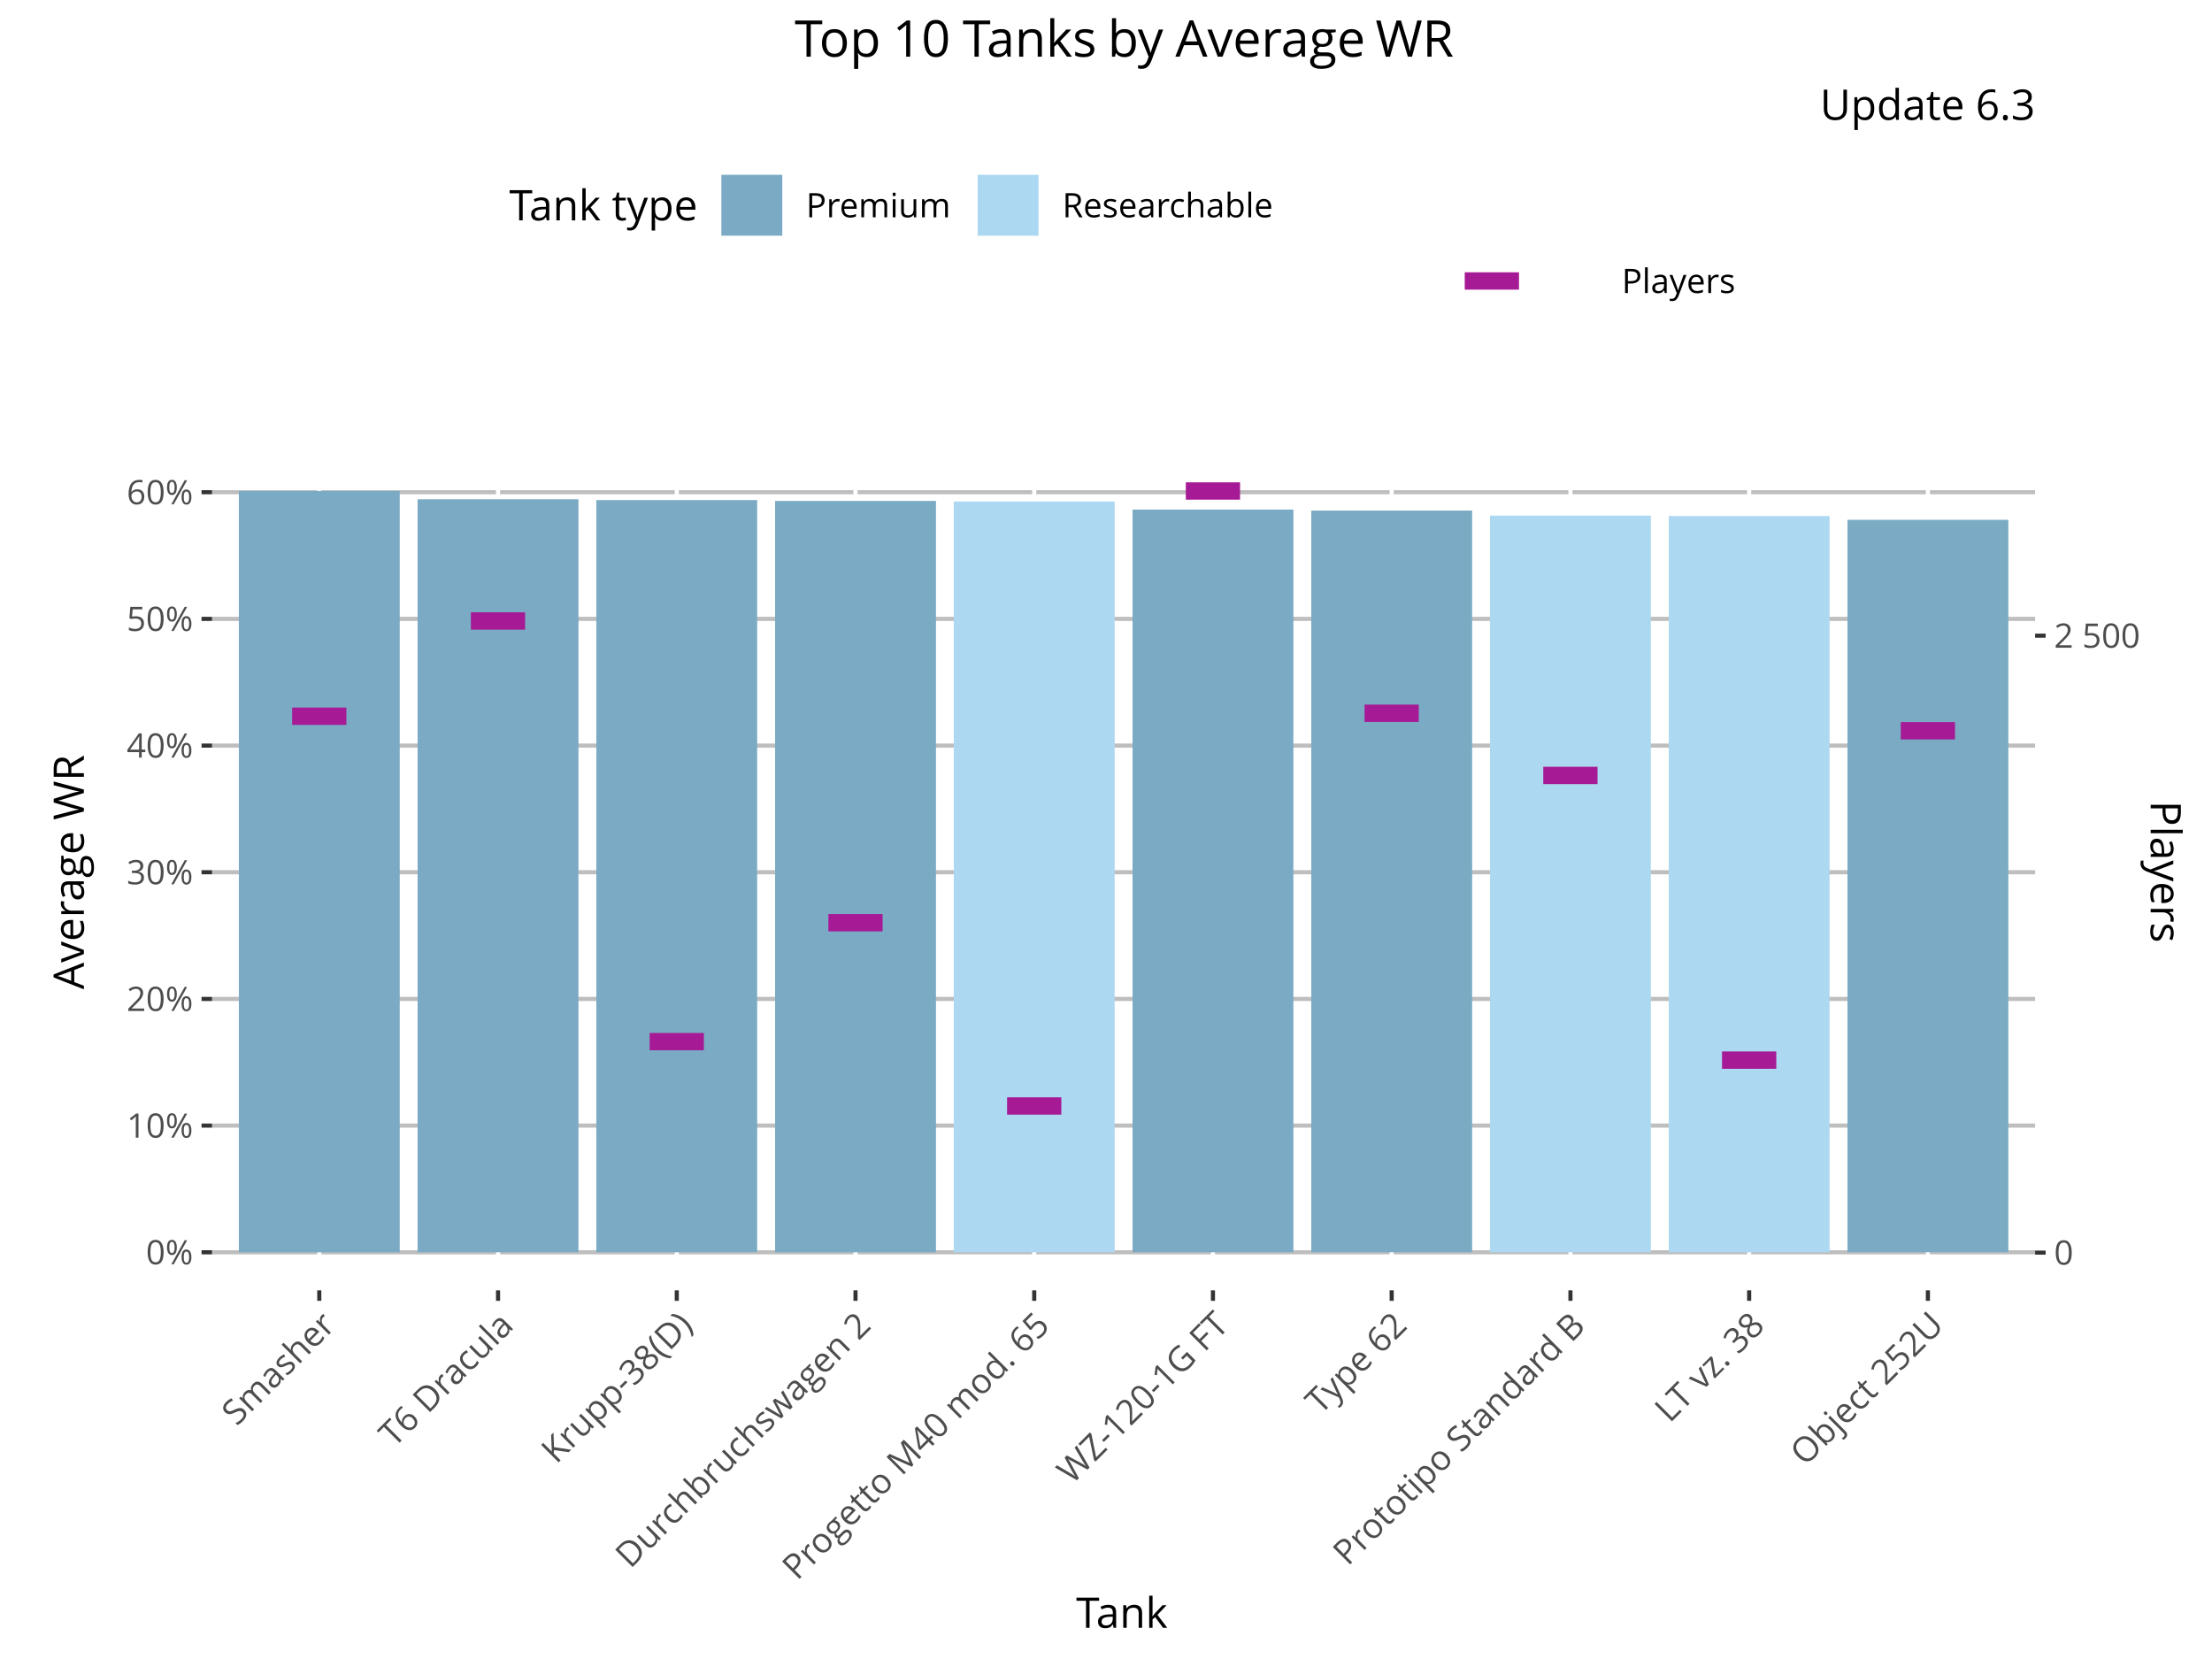
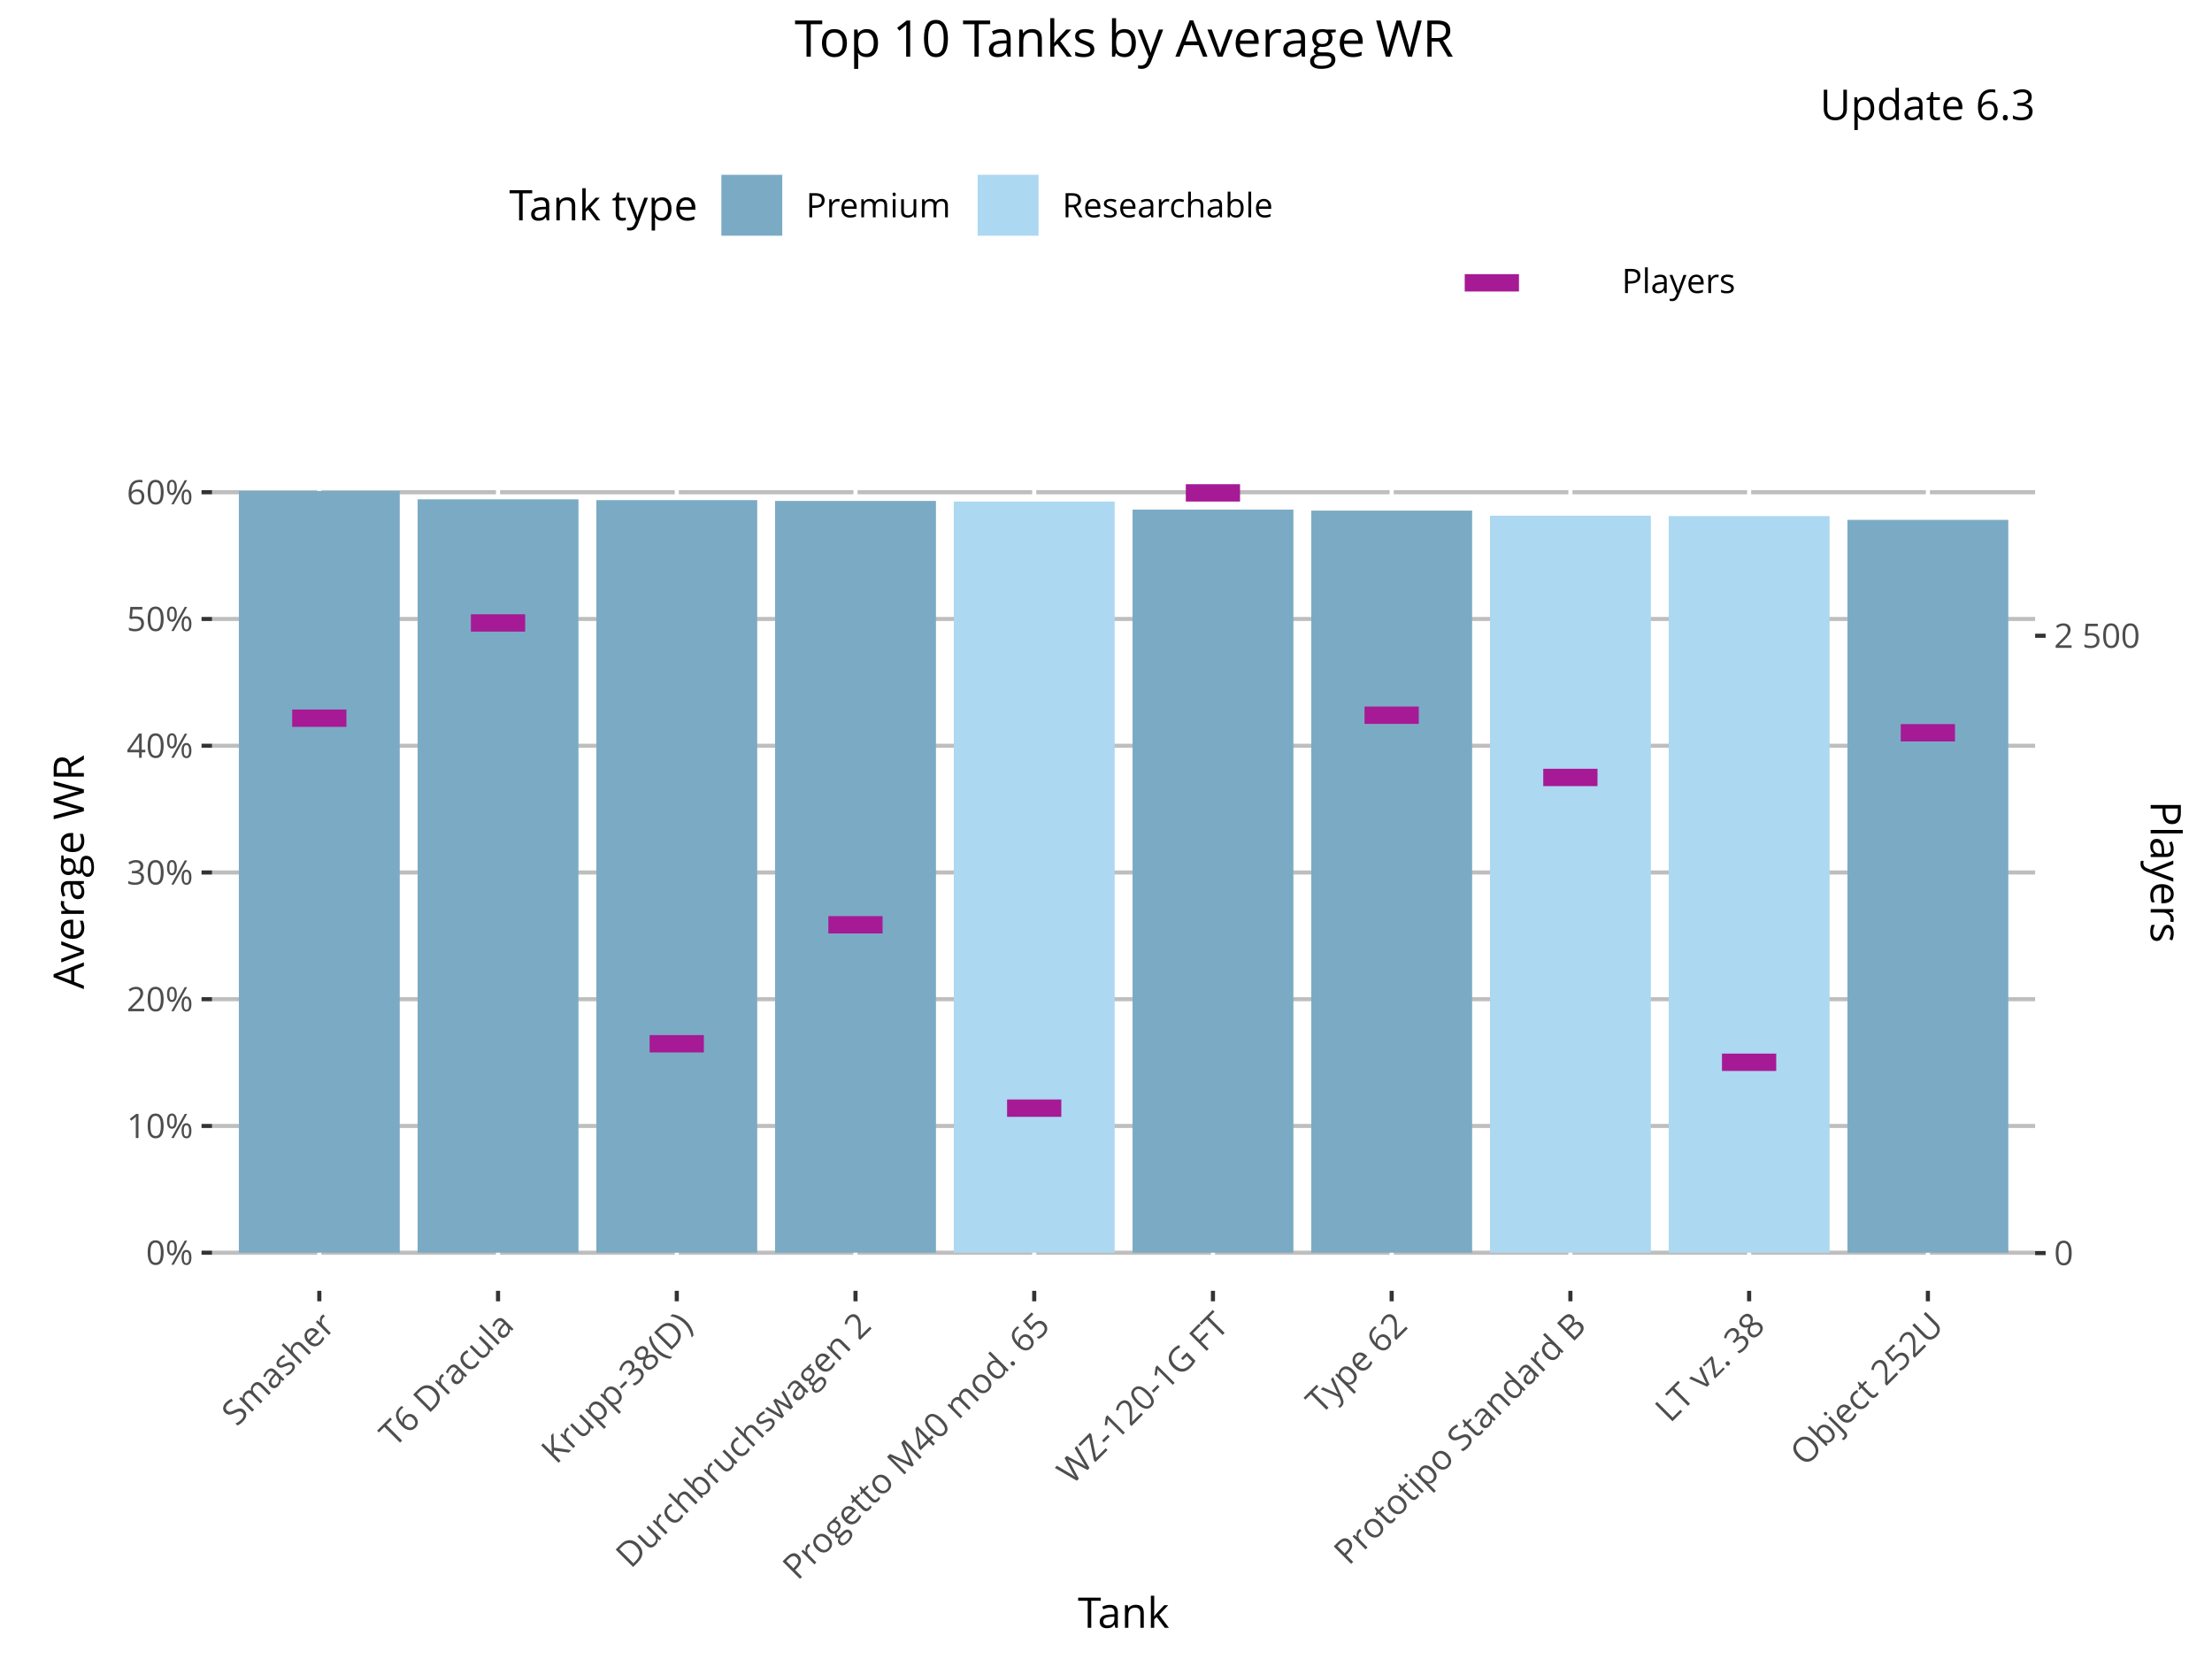
- <svg xmlns="http://www.w3.org/2000/svg" viewBox="0 0 576.00 432.00">
+ <svg xmlns="http://www.w3.org/2000/svg" class="svglite" width="576.00pt" height="432.00pt" viewBox="0 0 576.00 432.00">
  <defs>
    <style type="text/css">
-     line, polyline, polygon, path, rect, circle {
+     .svglite line, .svglite polyline, .svglite polygon, .svglite path, .svglite rect, .svglite circle {
      fill: none;
      stroke: #000000;
      stroke-linecap: round;
      stroke-linejoin: round;
      stroke-miterlimit: 10.00;
    }
  </style>
  </defs>
  <rect width="100%" height="100%" style="stroke: none; fill: #FFFFFF;" />
-   <rect x="-0" y="-0" width="576.00" height="432.00" style="stroke-width: 1.07; stroke: #FFFFFF; fill: #FFFFFF;" />
  <defs>
-     <clipPath id="cpNTUuMjJ8NTI5Ljk0fDMzNi4wMHwxMTcuOTQ=">
-       <rect x="55.22" y="117.94" width="474.73" height="218.06" />
-     </clipPath>
-   </defs>
-   <rect x="55.22" y="117.94" width="474.73" height="218.06" style="stroke-width: 1.07; stroke: none;" clip-path="url(#cpNTUuMjJ8NTI5Ljk0fDMzNi4wMHwxMTcuOTQ=)" />
-   <polyline points="55.22,309.60 529.94,309.60 " style="stroke-width: 0.53; stroke: #FFFFFF; stroke-linecap: butt;" clip-path="url(#cpNTUuMjJ8NTI5Ljk0fDMzNi4wMHwxMTcuOTQ=)" />
-   <polyline points="55.22,276.61 529.94,276.61 " style="stroke-width: 0.53; stroke: #FFFFFF; stroke-linecap: butt;" clip-path="url(#cpNTUuMjJ8NTI5Ljk0fDMzNi4wMHwxMTcuOTQ=)" />
-   <polyline points="55.22,243.63 529.94,243.63 " style="stroke-width: 0.53; stroke: #FFFFFF; stroke-linecap: butt;" clip-path="url(#cpNTUuMjJ8NTI5Ljk0fDMzNi4wMHwxMTcuOTQ=)" />
-   <polyline points="55.22,210.64 529.94,210.64 " style="stroke-width: 0.53; stroke: #FFFFFF; stroke-linecap: butt;" clip-path="url(#cpNTUuMjJ8NTI5Ljk0fDMzNi4wMHwxMTcuOTQ=)" />
-   <polyline points="55.22,177.65 529.94,177.65 " style="stroke-width: 0.53; stroke: #FFFFFF; stroke-linecap: butt;" clip-path="url(#cpNTUuMjJ8NTI5Ljk0fDMzNi4wMHwxMTcuOTQ=)" />
-   <polyline points="55.22,144.67 529.94,144.67 " style="stroke-width: 0.53; stroke: #FFFFFF; stroke-linecap: butt;" clip-path="url(#cpNTUuMjJ8NTI5Ljk0fDMzNi4wMHwxMTcuOTQ=)" />
-   <polyline points="55.22,326.09 529.94,326.09 " style="stroke-width: 1.07; stroke: #BEBEBE; stroke-linecap: butt;" clip-path="url(#cpNTUuMjJ8NTI5Ljk0fDMzNi4wMHwxMTcuOTQ=)" />
-   <polyline points="55.22,293.10 529.94,293.10 " style="stroke-width: 1.07; stroke: #BEBEBE; stroke-linecap: butt;" clip-path="url(#cpNTUuMjJ8NTI5Ljk0fDMzNi4wMHwxMTcuOTQ=)" />
-   <polyline points="55.22,260.12 529.94,260.12 " style="stroke-width: 1.07; stroke: #BEBEBE; stroke-linecap: butt;" clip-path="url(#cpNTUuMjJ8NTI5Ljk0fDMzNi4wMHwxMTcuOTQ=)" />
-   <polyline points="55.22,227.13 529.94,227.13 " style="stroke-width: 1.07; stroke: #BEBEBE; stroke-linecap: butt;" clip-path="url(#cpNTUuMjJ8NTI5Ljk0fDMzNi4wMHwxMTcuOTQ=)" />
-   <polyline points="55.22,194.15 529.94,194.15 " style="stroke-width: 1.07; stroke: #BEBEBE; stroke-linecap: butt;" clip-path="url(#cpNTUuMjJ8NTI5Ljk0fDMzNi4wMHwxMTcuOTQ=)" />
-   <polyline points="55.22,161.16 529.94,161.16 " style="stroke-width: 1.07; stroke: #BEBEBE; stroke-linecap: butt;" clip-path="url(#cpNTUuMjJ8NTI5Ljk0fDMzNi4wMHwxMTcuOTQ=)" />
-   <polyline points="55.22,128.17 529.94,128.17 " style="stroke-width: 1.07; stroke: #BEBEBE; stroke-linecap: butt;" clip-path="url(#cpNTUuMjJ8NTI5Ljk0fDMzNi4wMHwxMTcuOTQ=)" />
-   <polyline points="83.14,336.00 83.14,117.94 " style="stroke-width: 1.07; stroke: #FFFFFF; stroke-linecap: butt;" clip-path="url(#cpNTUuMjJ8NTI5Ljk0fDMzNi4wMHwxMTcuOTQ=)" />
-   <polyline points="129.69,336.00 129.69,117.94 " style="stroke-width: 1.07; stroke: #FFFFFF; stroke-linecap: butt;" clip-path="url(#cpNTUuMjJ8NTI5Ljk0fDMzNi4wMHwxMTcuOTQ=)" />
-   <polyline points="176.23,336.00 176.23,117.94 " style="stroke-width: 1.07; stroke: #FFFFFF; stroke-linecap: butt;" clip-path="url(#cpNTUuMjJ8NTI5Ljk0fDMzNi4wMHwxMTcuOTQ=)" />
-   <polyline points="222.77,336.00 222.77,117.94 " style="stroke-width: 1.07; stroke: #FFFFFF; stroke-linecap: butt;" clip-path="url(#cpNTUuMjJ8NTI5Ljk0fDMzNi4wMHwxMTcuOTQ=)" />
-   <polyline points="269.31,336.00 269.31,117.94 " style="stroke-width: 1.07; stroke: #FFFFFF; stroke-linecap: butt;" clip-path="url(#cpNTUuMjJ8NTI5Ljk0fDMzNi4wMHwxMTcuOTQ=)" />
-   <polyline points="315.85,336.00 315.85,117.94 " style="stroke-width: 1.07; stroke: #FFFFFF; stroke-linecap: butt;" clip-path="url(#cpNTUuMjJ8NTI5Ljk0fDMzNi4wMHwxMTcuOTQ=)" />
-   <polyline points="362.39,336.00 362.39,117.94 " style="stroke-width: 1.07; stroke: #FFFFFF; stroke-linecap: butt;" clip-path="url(#cpNTUuMjJ8NTI5Ljk0fDMzNi4wMHwxMTcuOTQ=)" />
-   <polyline points="408.94,336.00 408.94,117.94 " style="stroke-width: 1.07; stroke: #FFFFFF; stroke-linecap: butt;" clip-path="url(#cpNTUuMjJ8NTI5Ljk0fDMzNi4wMHwxMTcuOTQ=)" />
-   <polyline points="455.48,336.00 455.48,117.94 " style="stroke-width: 1.07; stroke: #FFFFFF; stroke-linecap: butt;" clip-path="url(#cpNTUuMjJ8NTI5Ljk0fDMzNi4wMHwxMTcuOTQ=)" />
-   <polyline points="502.02,336.00 502.02,117.94 " style="stroke-width: 1.07; stroke: #FFFFFF; stroke-linecap: butt;" clip-path="url(#cpNTUuMjJ8NTI5Ljk0fDMzNi4wMHwxMTcuOTQ=)" />
-   <rect x="62.20" y="127.86" width="41.89" height="198.24" style="stroke-width: 1.07; stroke: none; stroke-linecap: square; stroke-linejoin: miter; fill: #7BABC4;" clip-path="url(#cpNTUuMjJ8NTI5Ljk0fDMzNi4wMHwxMTcuOTQ=)" />
-   <rect x="108.74" y="130.01" width="41.89" height="196.08" style="stroke-width: 1.07; stroke: none; stroke-linecap: square; stroke-linejoin: miter; fill: #7BABC4;" clip-path="url(#cpNTUuMjJ8NTI5Ljk0fDMzNi4wMHwxMTcuOTQ=)" />
-   <rect x="155.28" y="130.22" width="41.89" height="195.87" style="stroke-width: 1.07; stroke: none; stroke-linecap: square; stroke-linejoin: miter; fill: #7BABC4;" clip-path="url(#cpNTUuMjJ8NTI5Ljk0fDMzNi4wMHwxMTcuOTQ=)" />
-   <rect x="201.83" y="130.44" width="41.89" height="195.66" style="stroke-width: 1.07; stroke: none; stroke-linecap: square; stroke-linejoin: miter; fill: #7BABC4;" clip-path="url(#cpNTUuMjJ8NTI5Ljk0fDMzNi4wMHwxMTcuOTQ=)" />
-   <rect x="248.37" y="130.59" width="41.89" height="195.50" style="stroke-width: 1.07; stroke: none; stroke-linecap: square; stroke-linejoin: miter; fill: #ACD8F1;" clip-path="url(#cpNTUuMjJ8NTI5Ljk0fDMzNi4wMHwxMTcuOTQ=)" />
-   <rect x="294.91" y="132.69" width="41.89" height="193.40" style="stroke-width: 1.07; stroke: none; stroke-linecap: square; stroke-linejoin: miter; fill: #7BABC4;" clip-path="url(#cpNTUuMjJ8NTI5Ljk0fDMzNi4wMHwxMTcuOTQ=)" />
-   <rect x="341.45" y="132.95" width="41.89" height="193.14" style="stroke-width: 1.07; stroke: none; stroke-linecap: square; stroke-linejoin: miter; fill: #7BABC4;" clip-path="url(#cpNTUuMjJ8NTI5Ljk0fDMzNi4wMHwxMTcuOTQ=)" />
-   <rect x="387.99" y="134.27" width="41.89" height="191.82" style="stroke-width: 1.07; stroke: none; stroke-linecap: square; stroke-linejoin: miter; fill: #ACD8F1;" clip-path="url(#cpNTUuMjJ8NTI5Ljk0fDMzNi4wMHwxMTcuOTQ=)" />
-   <rect x="434.53" y="134.38" width="41.89" height="191.71" style="stroke-width: 1.07; stroke: none; stroke-linecap: square; stroke-linejoin: miter; fill: #ACD8F1;" clip-path="url(#cpNTUuMjJ8NTI5Ljk0fDMzNi4wMHwxMTcuOTQ=)" />
-   <rect x="481.08" y="135.36" width="41.89" height="190.73" style="stroke-width: 1.07; stroke: none; stroke-linecap: square; stroke-linejoin: miter; fill: #7BABC4;" clip-path="url(#cpNTUuMjJ8NTI5Ljk0fDMzNi4wMHwxMTcuOTQ=)" />
-   <g clip-path="url(#cpNTUuMjJ8NTI5Ljk0fDMzNi4wMHwxMTcuOTQ=)">
-     <text x="73.51" y="201.87" style="font-size: 57.85px; fill: #A61A95; font-family: Liberation Sans;" textLength="19.26px" lengthAdjust="spacingAndGlyphs">-</text>
-   </g>
-   <g clip-path="url(#cpNTUuMjJ8NTI5Ljk0fDMzNi4wMHwxMTcuOTQ=)">
-     <text x="120.05" y="177.07" style="font-size: 57.85px; fill: #A61A95; font-family: Liberation Sans;" textLength="19.26px" lengthAdjust="spacingAndGlyphs">-</text>
-   </g>
-   <g clip-path="url(#cpNTUuMjJ8NTI5Ljk0fDMzNi4wMHwxMTcuOTQ=)">
-     <text x="166.60" y="286.60" style="font-size: 57.85px; fill: #A61A95; font-family: Liberation Sans;" textLength="19.26px" lengthAdjust="spacingAndGlyphs">-</text>
-   </g>
-   <g clip-path="url(#cpNTUuMjJ8NTI5Ljk0fDMzNi4wMHwxMTcuOTQ=)">
-     <text x="213.14" y="255.64" style="font-size: 57.85px; fill: #A61A95; font-family: Liberation Sans;" textLength="19.26px" lengthAdjust="spacingAndGlyphs">-</text>
-   </g>
-   <g clip-path="url(#cpNTUuMjJ8NTI5Ljk0fDMzNi4wMHwxMTcuOTQ=)">
-     <text x="259.68" y="303.36" style="font-size: 57.85px; fill: #A61A95; font-family: Liberation Sans;" textLength="19.26px" lengthAdjust="spacingAndGlyphs">-</text>
-   </g>
-   <g clip-path="url(#cpNTUuMjJ8NTI5Ljk0fDMzNi4wMHwxMTcuOTQ=)">
-     <text x="306.22" y="143.22" style="font-size: 57.85px; fill: #A61A95; font-family: Liberation Sans;" textLength="19.26px" lengthAdjust="spacingAndGlyphs">-</text>
-   </g>
-   <g clip-path="url(#cpNTUuMjJ8NTI5Ljk0fDMzNi4wMHwxMTcuOTQ=)">
-     <text x="352.76" y="201.10" style="font-size: 57.85px; fill: #A61A95; font-family: Liberation Sans;" textLength="19.26px" lengthAdjust="spacingAndGlyphs">-</text>
-   </g>
-   <g clip-path="url(#cpNTUuMjJ8NTI5Ljk0fDMzNi4wMHwxMTcuOTQ=)">
-     <text x="399.30" y="217.29" style="font-size: 57.85px; fill: #A61A95; font-family: Liberation Sans;" textLength="19.26px" lengthAdjust="spacingAndGlyphs">-</text>
-   </g>
-   <g clip-path="url(#cpNTUuMjJ8NTI5Ljk0fDMzNi4wMHwxMTcuOTQ=)">
-     <text x="445.85" y="291.42" style="font-size: 57.85px; fill: #A61A95; font-family: Liberation Sans;" textLength="19.26px" lengthAdjust="spacingAndGlyphs">-</text>
-   </g>
-   <g clip-path="url(#cpNTUuMjJ8NTI5Ljk0fDMzNi4wMHwxMTcuOTQ=)">
-     <text x="492.39" y="205.66" style="font-size: 57.85px; fill: #A61A95; font-family: Liberation Sans;" textLength="19.26px" lengthAdjust="spacingAndGlyphs">-</text>
-   </g>
-   <defs>
-     <clipPath id="cpMC4wMHw1NzYuMDB8NDMyLjAwfDAuMDA=">
+     <clipPath id="cpMC4wMHw1NzYuMDB8MC4wMHw0MzIuMDA=">
      <rect x="0.00" y="0.00" width="576.00" height="432.00" />
    </clipPath>
  </defs>
-   <g clip-path="url(#cpMC4wMHw1NzYuMDB8NDMyLjAwfDAuMDA=)">
-     <text x="38.01" y="329.23" style="font-size: 8.80px; fill: #4D4D4D; font-family: Open Sans;" textLength="12.28px" lengthAdjust="spacingAndGlyphs">0%</text>
+   <g clip-path="url(#cpMC4wMHw1NzYuMDB8MC4wMHw0MzIuMDA=)">
+     <rect x="0.00" y="-0" width="576.00" height="432.00" style="stroke-width: 1.07; stroke: #FFFFFF; fill: #FFFFFF;" />
  </g>
-   <g clip-path="url(#cpMC4wMHw1NzYuMDB8NDMyLjAwfDAuMDA=)">
-     <text x="32.98" y="296.25" style="font-size: 8.80px; fill: #4D4D4D; font-family: Open Sans;" textLength="17.31px" lengthAdjust="spacingAndGlyphs">10%</text>
+   <defs>
+     <clipPath id="cpNTUuMjJ8NTI5Ljk0fDExNy45NXwzMzYuMTI=">
+       <rect x="55.22" y="117.95" width="474.72" height="218.17" />
+     </clipPath>
+   </defs>
+   <g clip-path="url(#cpNTUuMjJ8NTI5Ljk0fDExNy45NXwzMzYuMTI=)">
+     <rect x="55.22" y="117.95" width="474.72" height="218.17" style="stroke-width: 1.07; stroke: none;" />
+     <polyline points="55.22,309.70 529.94,309.70 " style="stroke-width: 0.53; stroke: #FFFFFF; stroke-linecap: butt;" />
+     <polyline points="55.22,276.69 529.94,276.69 " style="stroke-width: 0.53; stroke: #FFFFFF; stroke-linecap: butt;" />
+     <polyline points="55.22,243.69 529.94,243.69 " style="stroke-width: 0.53; stroke: #FFFFFF; stroke-linecap: butt;" />
+     <polyline points="55.22,210.69 529.94,210.69 " style="stroke-width: 0.53; stroke: #FFFFFF; stroke-linecap: butt;" />
+     <polyline points="55.22,177.69 529.94,177.69 " style="stroke-width: 0.53; stroke: #FFFFFF; stroke-linecap: butt;" />
+     <polyline points="55.22,144.68 529.94,144.68 " style="stroke-width: 0.53; stroke: #FFFFFF; stroke-linecap: butt;" />
+     <polyline points="55.22,326.20 529.94,326.20 " style="stroke-width: 1.07; stroke: #BEBEBE; stroke-linecap: butt;" />
+     <polyline points="55.22,293.20 529.94,293.20 " style="stroke-width: 1.07; stroke: #BEBEBE; stroke-linecap: butt;" />
+     <polyline points="55.22,260.19 529.94,260.19 " style="stroke-width: 1.07; stroke: #BEBEBE; stroke-linecap: butt;" />
+     <polyline points="55.22,227.19 529.94,227.19 " style="stroke-width: 1.07; stroke: #BEBEBE; stroke-linecap: butt;" />
+     <polyline points="55.22,194.19 529.94,194.19 " style="stroke-width: 1.07; stroke: #BEBEBE; stroke-linecap: butt;" />
+     <polyline points="55.22,161.18 529.94,161.18 " style="stroke-width: 1.07; stroke: #BEBEBE; stroke-linecap: butt;" />
+     <polyline points="55.22,128.18 529.94,128.18 " style="stroke-width: 1.07; stroke: #BEBEBE; stroke-linecap: butt;" />
+     <polyline points="83.15,336.12 83.15,117.95 " style="stroke-width: 1.07; stroke: #FFFFFF; stroke-linecap: butt;" />
+     <polyline points="129.69,336.12 129.69,117.95 " style="stroke-width: 1.07; stroke: #FFFFFF; stroke-linecap: butt;" />
+     <polyline points="176.23,336.12 176.23,117.95 " style="stroke-width: 1.07; stroke: #FFFFFF; stroke-linecap: butt;" />
+     <polyline points="222.77,336.12 222.77,117.95 " style="stroke-width: 1.07; stroke: #FFFFFF; stroke-linecap: butt;" />
+     <polyline points="269.31,336.12 269.31,117.95 " style="stroke-width: 1.07; stroke: #FFFFFF; stroke-linecap: butt;" />
+     <polyline points="315.85,336.12 315.85,117.95 " style="stroke-width: 1.07; stroke: #FFFFFF; stroke-linecap: butt;" />
+     <polyline points="362.39,336.12 362.39,117.95 " style="stroke-width: 1.07; stroke: #FFFFFF; stroke-linecap: butt;" />
+     <polyline points="408.93,336.12 408.93,117.95 " style="stroke-width: 1.07; stroke: #FFFFFF; stroke-linecap: butt;" />
+     <polyline points="455.47,336.12 455.47,117.95 " style="stroke-width: 1.07; stroke: #FFFFFF; stroke-linecap: butt;" />
+     <polyline points="502.02,336.12 502.02,117.95 " style="stroke-width: 1.07; stroke: #FFFFFF; stroke-linecap: butt;" />
+     <rect x="62.20" y="127.86" width="41.89" height="198.34" style="stroke-width: 1.07; stroke: none; stroke-linecap: square; stroke-linejoin: miter; fill: #7BABC4;" />
+     <rect x="108.74" y="130.02" width="41.89" height="196.18" style="stroke-width: 1.07; stroke: none; stroke-linecap: square; stroke-linejoin: miter; fill: #7BABC4;" />
+     <rect x="155.29" y="130.23" width="41.89" height="195.97" style="stroke-width: 1.07; stroke: none; stroke-linecap: square; stroke-linejoin: miter; fill: #7BABC4;" />
+     <rect x="201.83" y="130.44" width="41.89" height="195.75" style="stroke-width: 1.07; stroke: none; stroke-linecap: square; stroke-linejoin: miter; fill: #7BABC4;" />
+     <rect x="248.37" y="130.60" width="41.89" height="195.60" style="stroke-width: 1.07; stroke: none; stroke-linecap: square; stroke-linejoin: miter; fill: #ACD8F1;" />
+     <rect x="294.91" y="132.70" width="41.89" height="193.50" style="stroke-width: 1.07; stroke: none; stroke-linecap: square; stroke-linejoin: miter; fill: #7BABC4;" />
+     <rect x="341.45" y="132.96" width="41.89" height="193.24" style="stroke-width: 1.07; stroke: none; stroke-linecap: square; stroke-linejoin: miter; fill: #7BABC4;" />
+     <rect x="387.99" y="134.29" width="41.89" height="191.91" style="stroke-width: 1.07; stroke: none; stroke-linecap: square; stroke-linejoin: miter; fill: #ACD8F1;" />
+     <rect x="434.53" y="134.39" width="41.89" height="191.81" style="stroke-width: 1.07; stroke: none; stroke-linecap: square; stroke-linejoin: miter; fill: #ACD8F1;" />
+     <rect x="481.07" y="135.37" width="41.89" height="190.83" style="stroke-width: 1.07; stroke: none; stroke-linecap: square; stroke-linejoin: miter; fill: #7BABC4;" />
+     <text x="83.15" y="202.38" text-anchor="middle" style="font-size: 57.85px; fill: #A61A95; font-family: Liberation Sans;" textLength="20.87px" lengthAdjust="spacingAndGlyphs">-</text>
+     <text x="129.69" y="177.58" text-anchor="middle" style="font-size: 57.85px; fill: #A61A95; font-family: Liberation Sans;" textLength="20.87px" lengthAdjust="spacingAndGlyphs">-</text>
+     <text x="176.23" y="287.16" text-anchor="middle" style="font-size: 57.85px; fill: #A61A95; font-family: Liberation Sans;" textLength="20.87px" lengthAdjust="spacingAndGlyphs">-</text>
+     <text x="222.77" y="256.18" text-anchor="middle" style="font-size: 57.85px; fill: #A61A95; font-family: Liberation Sans;" textLength="20.87px" lengthAdjust="spacingAndGlyphs">-</text>
+     <text x="269.31" y="303.93" text-anchor="middle" style="font-size: 57.85px; fill: #A61A95; font-family: Liberation Sans;" textLength="20.87px" lengthAdjust="spacingAndGlyphs">-</text>
+     <text x="315.85" y="143.71" text-anchor="middle" style="font-size: 57.85px; fill: #A61A95; font-family: Liberation Sans;" textLength="20.87px" lengthAdjust="spacingAndGlyphs">-</text>
+     <text x="362.39" y="201.61" text-anchor="middle" style="font-size: 57.85px; fill: #A61A95; font-family: Liberation Sans;" textLength="20.87px" lengthAdjust="spacingAndGlyphs">-</text>
+     <text x="408.93" y="217.81" text-anchor="middle" style="font-size: 57.85px; fill: #A61A95; font-family: Liberation Sans;" textLength="20.87px" lengthAdjust="spacingAndGlyphs">-</text>
+     <text x="455.47" y="291.98" text-anchor="middle" style="font-size: 57.85px; fill: #A61A95; font-family: Liberation Sans;" textLength="20.87px" lengthAdjust="spacingAndGlyphs">-</text>
+     <text x="502.02" y="206.18" text-anchor="middle" style="font-size: 57.85px; fill: #A61A95; font-family: Liberation Sans;" textLength="20.87px" lengthAdjust="spacingAndGlyphs">-</text>
  </g>
-   <g clip-path="url(#cpMC4wMHw1NzYuMDB8NDMyLjAwfDAuMDA=)">
-     <text x="32.98" y="263.26" style="font-size: 8.80px; fill: #4D4D4D; font-family: Open Sans;" textLength="17.31px" lengthAdjust="spacingAndGlyphs">20%</text>
-   </g>
-   <g clip-path="url(#cpMC4wMHw1NzYuMDB8NDMyLjAwfDAuMDA=)">
-     <text x="32.98" y="230.27" style="font-size: 8.80px; fill: #4D4D4D; font-family: Open Sans;" textLength="17.31px" lengthAdjust="spacingAndGlyphs">30%</text>
-   </g>
-   <g clip-path="url(#cpMC4wMHw1NzYuMDB8NDMyLjAwfDAuMDA=)">
-     <text x="32.98" y="197.29" style="font-size: 8.80px; fill: #4D4D4D; font-family: Open Sans;" textLength="17.31px" lengthAdjust="spacingAndGlyphs">40%</text>
-   </g>
-   <g clip-path="url(#cpMC4wMHw1NzYuMDB8NDMyLjAwfDAuMDA=)">
-     <text x="32.98" y="164.30" style="font-size: 8.80px; fill: #4D4D4D; font-family: Open Sans;" textLength="17.31px" lengthAdjust="spacingAndGlyphs">50%</text>
-   </g>
-   <g clip-path="url(#cpMC4wMHw1NzYuMDB8NDMyLjAwfDAuMDA=)">
-     <text x="32.98" y="131.32" style="font-size: 8.80px; fill: #4D4D4D; font-family: Open Sans;" textLength="17.31px" lengthAdjust="spacingAndGlyphs">60%</text>
-   </g>
-   <polyline points="52.48,326.09 55.22,326.09 " style="stroke-width: 1.07; stroke: #333333; stroke-linecap: butt;" clip-path="url(#cpMC4wMHw1NzYuMDB8NDMyLjAwfDAuMDA=)" />
-   <polyline points="52.48,293.10 55.22,293.10 " style="stroke-width: 1.07; stroke: #333333; stroke-linecap: butt;" clip-path="url(#cpMC4wMHw1NzYuMDB8NDMyLjAwfDAuMDA=)" />
-   <polyline points="52.48,260.12 55.22,260.12 " style="stroke-width: 1.07; stroke: #333333; stroke-linecap: butt;" clip-path="url(#cpMC4wMHw1NzYuMDB8NDMyLjAwfDAuMDA=)" />
-   <polyline points="52.48,227.13 55.22,227.13 " style="stroke-width: 1.07; stroke: #333333; stroke-linecap: butt;" clip-path="url(#cpMC4wMHw1NzYuMDB8NDMyLjAwfDAuMDA=)" />
-   <polyline points="52.48,194.15 55.22,194.15 " style="stroke-width: 1.07; stroke: #333333; stroke-linecap: butt;" clip-path="url(#cpMC4wMHw1NzYuMDB8NDMyLjAwfDAuMDA=)" />
-   <polyline points="52.48,161.16 55.22,161.16 " style="stroke-width: 1.07; stroke: #333333; stroke-linecap: butt;" clip-path="url(#cpMC4wMHw1NzYuMDB8NDMyLjAwfDAuMDA=)" />
-   <polyline points="52.48,128.17 55.22,128.17 " style="stroke-width: 1.07; stroke: #333333; stroke-linecap: butt;" clip-path="url(#cpMC4wMHw1NzYuMDB8NDMyLjAwfDAuMDA=)" />
-   <polyline points="529.94,326.18 532.68,326.18 " style="stroke-width: 1.07; stroke: #333333; stroke-linecap: butt;" clip-path="url(#cpMC4wMHw1NzYuMDB8NDMyLjAwfDAuMDA=)" />
-   <polyline points="529.94,165.53 532.68,165.53 " style="stroke-width: 1.07; stroke: #333333; stroke-linecap: butt;" clip-path="url(#cpMC4wMHw1NzYuMDB8NDMyLjAwfDAuMDA=)" />
-   <g clip-path="url(#cpMC4wMHw1NzYuMDB8NDMyLjAwfDAuMDA=)">
-     <text x="534.88" y="329.32" style="font-size: 8.80px; fill: #4D4D4D; font-family: Open Sans;" textLength="14.18px" lengthAdjust="spacingAndGlyphs">    0</text>
-   </g>
-   <g clip-path="url(#cpMC4wMHw1NzYuMDB8NDMyLjAwfDAuMDA=)">
-     <text x="534.88" y="168.67" style="font-size: 8.80px; fill: #4D4D4D; font-family: Open Sans;" textLength="22.41px" lengthAdjust="spacingAndGlyphs">2 500</text>
-   </g>
-   <polyline points="83.14,338.74 83.14,336.00 " style="stroke-width: 1.07; stroke: #333333; stroke-linecap: butt;" clip-path="url(#cpMC4wMHw1NzYuMDB8NDMyLjAwfDAuMDA=)" />
-   <polyline points="129.69,338.74 129.69,336.00 " style="stroke-width: 1.07; stroke: #333333; stroke-linecap: butt;" clip-path="url(#cpMC4wMHw1NzYuMDB8NDMyLjAwfDAuMDA=)" />
-   <polyline points="176.23,338.74 176.23,336.00 " style="stroke-width: 1.07; stroke: #333333; stroke-linecap: butt;" clip-path="url(#cpMC4wMHw1NzYuMDB8NDMyLjAwfDAuMDA=)" />
-   <polyline points="222.77,338.74 222.77,336.00 " style="stroke-width: 1.07; stroke: #333333; stroke-linecap: butt;" clip-path="url(#cpMC4wMHw1NzYuMDB8NDMyLjAwfDAuMDA=)" />
-   <polyline points="269.31,338.74 269.31,336.00 " style="stroke-width: 1.07; stroke: #333333; stroke-linecap: butt;" clip-path="url(#cpMC4wMHw1NzYuMDB8NDMyLjAwfDAuMDA=)" />
-   <polyline points="315.85,338.74 315.85,336.00 " style="stroke-width: 1.07; stroke: #333333; stroke-linecap: butt;" clip-path="url(#cpMC4wMHw1NzYuMDB8NDMyLjAwfDAuMDA=)" />
-   <polyline points="362.39,338.74 362.39,336.00 " style="stroke-width: 1.07; stroke: #333333; stroke-linecap: butt;" clip-path="url(#cpMC4wMHw1NzYuMDB8NDMyLjAwfDAuMDA=)" />
-   <polyline points="408.94,338.74 408.94,336.00 " style="stroke-width: 1.07; stroke: #333333; stroke-linecap: butt;" clip-path="url(#cpMC4wMHw1NzYuMDB8NDMyLjAwfDAuMDA=)" />
-   <polyline points="455.48,338.74 455.48,336.00 " style="stroke-width: 1.07; stroke: #333333; stroke-linecap: butt;" clip-path="url(#cpMC4wMHw1NzYuMDB8NDMyLjAwfDAuMDA=)" />
-   <polyline points="502.02,338.74 502.02,336.00 " style="stroke-width: 1.07; stroke: #333333; stroke-linecap: butt;" clip-path="url(#cpMC4wMHw1NzYuMDB8NDMyLjAwfDAuMDA=)" />
-   <g clip-path="url(#cpMC4wMHw1NzYuMDB8NDMyLjAwfDAuMDA=)">
-     <text transform="translate(61.63,371.54) rotate(-45)" style="font-size: 9.00px; fill: #4D4D4D; font-family: Open Sans;" textLength="36.86px" lengthAdjust="spacingAndGlyphs">Smasher</text>
-   </g>
-   <g clip-path="url(#cpMC4wMHw1NzYuMDB8NDMyLjAwfDAuMDA=)">
-     <text transform="translate(102.56,377.15) rotate(-45)" style="font-size: 9.00px; fill: #4D4D4D; font-family: Open Sans;" textLength="44.79px" lengthAdjust="spacingAndGlyphs">T6 Dracula</text>
-   </g>
-   <g clip-path="url(#cpMC4wMHw1NzYuMDB8NDMyLjAwfDAuMDA=)">
-     <text transform="translate(144.83,381.42) rotate(-45)" style="font-size: 9.00px; fill: #4D4D4D; font-family: Open Sans;" textLength="50.83px" lengthAdjust="spacingAndGlyphs">Krupp-38(D)</text>
-   </g>
-   <g clip-path="url(#cpMC4wMHw1NzYuMDB8NDMyLjAwfDAuMDA=)">
-     <text transform="translate(164.11,408.68) rotate(-45)" style="font-size: 9.00px; fill: #4D4D4D; font-family: Open Sans;" textLength="89.38px" lengthAdjust="spacingAndGlyphs">Durchbruchswagen 2</text>
-   </g>
-   <g clip-path="url(#cpMC4wMHw1NzYuMDB8NDMyLjAwfDAuMDA=)">
-     <text transform="translate(207.57,411.76) rotate(-45)" style="font-size: 9.00px; fill: #4D4D4D; font-family: Open Sans;" textLength="93.74px" lengthAdjust="spacingAndGlyphs">Progetto M40 mod. 65</text>
-   </g>
-   <g clip-path="url(#cpMC4wMHw1NzYuMDB8NDMyLjAwfDAuMDA=)">
-     <text transform="translate(279.13,386.74) rotate(-45)" style="font-size: 9.00px; fill: #4D4D4D; font-family: Open Sans;" textLength="58.36px" lengthAdjust="spacingAndGlyphs">WZ-120-1G FT</text>
-   </g>
-   <g clip-path="url(#cpMC4wMHw1NzYuMDB8NDMyLjAwfDAuMDA=)">
-     <text transform="translate(343.81,368.61) rotate(-45)" style="font-size: 9.00px; fill: #4D4D4D; font-family: Open Sans;" textLength="32.71px" lengthAdjust="spacingAndGlyphs">Type 62</text>
-   </g>
-   <g clip-path="url(#cpMC4wMHw1NzYuMDB8NDMyLjAwfDAuMDA=)">
-     <text transform="translate(350.96,407.99) rotate(-45)" style="font-size: 9.00px; fill: #4D4D4D; font-family: Open Sans;" textLength="88.41px" lengthAdjust="spacingAndGlyphs">Prototipo Standard B</text>
-   </g>
-   <g clip-path="url(#cpMC4wMHw1NzYuMDB8NDMyLjAwfDAuMDA=)">
-     <text transform="translate(434.75,370.74) rotate(-45)" style="font-size: 9.00px; fill: #4D4D4D; font-family: Open Sans;" textLength="35.73px" lengthAdjust="spacingAndGlyphs">LT vz. 38</text>
-   </g>
-   <g clip-path="url(#cpMC4wMHw1NzYuMDB8NDMyLjAwfDAuMDA=)">
-     <text transform="translate(470.05,381.99) rotate(-45)" style="font-size: 9.00px; fill: #4D4D4D; font-family: Open Sans;" textLength="51.64px" lengthAdjust="spacingAndGlyphs">Object 252U</text>
-   </g>
-   <g clip-path="url(#cpMC4wMHw1NzYuMDB8NDMyLjAwfDAuMDA=)">
-     <text x="280.22" y="423.88" style="font-size: 11.00px; font-family: Open Sans;" textLength="24.73px" lengthAdjust="spacingAndGlyphs">Tank</text>
-   </g>
-   <g clip-path="url(#cpMC4wMHw1NzYuMDB8NDMyLjAwfDAuMDA=)">
-     <text transform="translate(21.84,257.62) rotate(-90)" style="font-size: 11.00px; font-family: Open Sans;" textLength="61.29px" lengthAdjust="spacingAndGlyphs">Average WR</text>
-   </g>
-   <g clip-path="url(#cpMC4wMHw1NzYuMDB8NDMyLjAwfDAuMDA=)">
-     <text transform="translate(560.03,208.49) rotate(90)" style="font-size: 11.00px; font-family: Open Sans;" textLength="36.97px" lengthAdjust="spacingAndGlyphs">Players</text>
-   </g>
-   <rect x="127.13" y="39.33" width="211.09" height="28.24" style="stroke-width: 1.07; stroke: none; fill: #FFFFFF;" clip-path="url(#cpMC4wMHw1NzYuMDB8NDMyLjAwfDAuMDA=)" />
-   <g clip-path="url(#cpMC4wMHw1NzYuMDB8NDMyLjAwfDAuMDA=)">
-     <text x="132.61" y="57.38" style="font-size: 11.00px; font-family: Open Sans;" textLength="49.92px" lengthAdjust="spacingAndGlyphs">Tank type</text>
-   </g>
-   <rect x="187.13" y="44.81" width="17.28" height="17.28" style="stroke-width: 1.07; stroke: none;" clip-path="url(#cpMC4wMHw1NzYuMDB8NDMyLjAwfDAuMDA=)" />
-   <rect x="187.84" y="45.52" width="15.86" height="15.86" style="stroke-width: 1.07; stroke: none; stroke-linecap: square; stroke-linejoin: miter; fill: #7BABC4;" clip-path="url(#cpMC4wMHw1NzYuMDB8NDMyLjAwfDAuMDA=)" />
-   <rect x="253.87" y="44.81" width="17.28" height="17.28" style="stroke-width: 1.07; stroke: none;" clip-path="url(#cpMC4wMHw1NzYuMDB8NDMyLjAwfDAuMDA=)" />
-   <rect x="254.58" y="45.52" width="15.86" height="15.86" style="stroke-width: 1.07; stroke: none; stroke-linecap: square; stroke-linejoin: miter; fill: #ACD8F1;" clip-path="url(#cpMC4wMHw1NzYuMDB8NDMyLjAwfDAuMDA=)" />
-   <g clip-path="url(#cpMC4wMHw1NzYuMDB8NDMyLjAwfDAuMDA=)">
-     <text x="209.89" y="56.59" style="font-size: 8.80px; font-family: Open Sans;" textLength="37.83px" lengthAdjust="spacingAndGlyphs">Premium</text>
-   </g>
-   <g clip-path="url(#cpMC4wMHw1NzYuMDB8NDMyLjAwfDAuMDA=)">
-     <text x="276.63" y="56.59" style="font-size: 8.80px; font-family: Open Sans;" textLength="55.04px" lengthAdjust="spacingAndGlyphs">Researchable</text>
-   </g>
-   <rect x="349.18" y="39.33" width="108.86" height="67.65" style="stroke-width: 1.07; stroke: none; fill: #FFFFFF;" clip-path="url(#cpMC4wMHw1NzYuMDB8NDMyLjAwfDAuMDA=)" />
-   <rect x="360.14" y="44.81" width="56.69" height="56.69" style="stroke-width: 1.07; stroke: none;" clip-path="url(#cpMC4wMHw1NzYuMDB8NDMyLjAwfDAuMDA=)" />
-   <g clip-path="url(#cpMC4wMHw1NzYuMDB8NDMyLjAwfDAuMDA=)">
-     <text x="378.85" y="88.53" style="font-size: 57.85px; fill: #A61A95; font-family: Liberation Sans;" textLength="19.26px" lengthAdjust="spacingAndGlyphs">-</text>
-   </g>
-   <g clip-path="url(#cpMC4wMHw1NzYuMDB8NDMyLjAwfDAuMDA=)">
+   <g clip-path="url(#cpMC4wMHw1NzYuMDB8MC4wMHw0MzIuMDA=)">
+     <text x="50.29" y="329.34" text-anchor="end" style="font-size: 8.80px; fill: #4D4D4D; font-family: Open Sans;" textLength="12.28px" lengthAdjust="spacingAndGlyphs">0%</text>
+     <text x="50.29" y="296.34" text-anchor="end" style="font-size: 8.80px; fill: #4D4D4D; font-family: Open Sans;" textLength="17.31px" lengthAdjust="spacingAndGlyphs">10%</text>
+     <text x="50.29" y="263.33" text-anchor="end" style="font-size: 8.80px; fill: #4D4D4D; font-family: Open Sans;" textLength="17.31px" lengthAdjust="spacingAndGlyphs">20%</text>
+     <text x="50.29" y="230.33" text-anchor="end" style="font-size: 8.80px; fill: #4D4D4D; font-family: Open Sans;" textLength="17.31px" lengthAdjust="spacingAndGlyphs">30%</text>
+     <text x="50.29" y="197.33" text-anchor="end" style="font-size: 8.80px; fill: #4D4D4D; font-family: Open Sans;" textLength="17.31px" lengthAdjust="spacingAndGlyphs">40%</text>
+     <text x="50.29" y="164.32" text-anchor="end" style="font-size: 8.80px; fill: #4D4D4D; font-family: Open Sans;" textLength="17.31px" lengthAdjust="spacingAndGlyphs">50%</text>
+     <text x="50.29" y="131.32" text-anchor="end" style="font-size: 8.80px; fill: #4D4D4D; font-family: Open Sans;" textLength="17.31px" lengthAdjust="spacingAndGlyphs">60%</text>
+     <polyline points="52.48,326.20 55.22,326.20 " style="stroke-width: 1.07; stroke: #333333; stroke-linecap: butt;" />
+     <polyline points="52.48,293.20 55.22,293.20 " style="stroke-width: 1.07; stroke: #333333; stroke-linecap: butt;" />
+     <polyline points="52.48,260.19 55.22,260.19 " style="stroke-width: 1.07; stroke: #333333; stroke-linecap: butt;" />
+     <polyline points="52.48,227.19 55.22,227.19 " style="stroke-width: 1.07; stroke: #333333; stroke-linecap: butt;" />
+     <polyline points="52.48,194.19 55.22,194.19 " style="stroke-width: 1.07; stroke: #333333; stroke-linecap: butt;" />
+     <polyline points="52.48,161.18 55.22,161.18 " style="stroke-width: 1.07; stroke: #333333; stroke-linecap: butt;" />
+     <polyline points="52.48,128.18 55.22,128.18 " style="stroke-width: 1.07; stroke: #333333; stroke-linecap: butt;" />
+     <polyline points="529.94,326.29 532.68,326.29 " style="stroke-width: 1.07; stroke: #333333; stroke-linecap: butt;" />
+     <polyline points="529.94,165.55 532.68,165.55 " style="stroke-width: 1.07; stroke: #333333; stroke-linecap: butt;" />
+     <text x="534.87" y="329.43" style="font-size: 8.80px; fill: #4D4D4D; font-family: Open Sans;" textLength="14.16px" lengthAdjust="spacingAndGlyphs">    0</text>
+     <text x="534.87" y="168.69" style="font-size: 8.80px; fill: #4D4D4D; font-family: Open Sans;" textLength="22.41px" lengthAdjust="spacingAndGlyphs">2 500</text>
+     <polyline points="83.15,338.86 83.15,336.12 " style="stroke-width: 1.07; stroke: #333333; stroke-linecap: butt;" />
+     <polyline points="129.69,338.86 129.69,336.12 " style="stroke-width: 1.07; stroke: #333333; stroke-linecap: butt;" />
+     <polyline points="176.23,338.86 176.23,336.12 " style="stroke-width: 1.07; stroke: #333333; stroke-linecap: butt;" />
+     <polyline points="222.77,338.86 222.77,336.12 " style="stroke-width: 1.07; stroke: #333333; stroke-linecap: butt;" />
+     <polyline points="269.31,338.86 269.31,336.12 " style="stroke-width: 1.07; stroke: #333333; stroke-linecap: butt;" />
+     <polyline points="315.85,338.86 315.85,336.12 " style="stroke-width: 1.07; stroke: #333333; stroke-linecap: butt;" />
+     <polyline points="362.39,338.86 362.39,336.12 " style="stroke-width: 1.07; stroke: #333333; stroke-linecap: butt;" />
+     <polyline points="408.93,338.86 408.93,336.12 " style="stroke-width: 1.07; stroke: #333333; stroke-linecap: butt;" />
+     <polyline points="455.47,338.86 455.47,336.12 " style="stroke-width: 1.07; stroke: #333333; stroke-linecap: butt;" />
+     <polyline points="502.02,338.86 502.02,336.12 " style="stroke-width: 1.07; stroke: #333333; stroke-linecap: butt;" />
+     <text transform="translate(87.69,345.59) rotate(-45)" text-anchor="end" style="font-size: 9.00px; fill: #4D4D4D; font-family: Open Sans;" textLength="36.85px" lengthAdjust="spacingAndGlyphs">Smasher</text>
+     <text transform="translate(134.23,345.59) rotate(-45)" text-anchor="end" style="font-size: 9.00px; fill: #4D4D4D; font-family: Open Sans;" textLength="44.61px" lengthAdjust="spacingAndGlyphs">T6 Dracula</text>
+     <text transform="translate(180.77,345.59) rotate(-45)" text-anchor="end" style="font-size: 9.00px; fill: #4D4D4D; font-family: Open Sans;" textLength="50.82px" lengthAdjust="spacingAndGlyphs">Krupp-38(D)</text>
+     <text transform="translate(227.31,345.59) rotate(-45)" text-anchor="end" style="font-size: 9.00px; fill: #4D4D4D; font-family: Open Sans;" textLength="89.18px" lengthAdjust="spacingAndGlyphs">Durchbruchswagen 2</text>
+     <text transform="translate(273.85,345.59) rotate(-45)" text-anchor="end" style="font-size: 9.00px; fill: #4D4D4D; font-family: Open Sans;" textLength="93.58px" lengthAdjust="spacingAndGlyphs">Progetto M40 mod. 65</text>
+     <text transform="translate(320.39,345.59) rotate(-45)" text-anchor="end" style="font-size: 9.00px; fill: #4D4D4D; font-family: Open Sans;" textLength="58.37px" lengthAdjust="spacingAndGlyphs">WZ-120-1G FT</text>
+     <text transform="translate(366.93,345.59) rotate(-45)" text-anchor="end" style="font-size: 9.00px; fill: #4D4D4D; font-family: Open Sans;" textLength="32.54px" lengthAdjust="spacingAndGlyphs">Type 62</text>
+     <text transform="translate(413.48,345.59) rotate(-45)" text-anchor="end" style="font-size: 9.00px; fill: #4D4D4D; font-family: Open Sans;" textLength="88.04px" lengthAdjust="spacingAndGlyphs">Prototipo Standard B</text>
+     <text transform="translate(460.02,345.59) rotate(-45)" text-anchor="end" style="font-size: 9.00px; fill: #4D4D4D; font-family: Open Sans;" textLength="35.57px" lengthAdjust="spacingAndGlyphs">LT vz. 38</text>
+     <text transform="translate(506.56,345.59) rotate(-45)" text-anchor="end" style="font-size: 9.00px; fill: #4D4D4D; font-family: Open Sans;" textLength="51.65px" lengthAdjust="spacingAndGlyphs">Object 252U</text>
+     <text x="292.58" y="423.88" text-anchor="middle" style="font-size: 11.00px; font-family: Open Sans;" textLength="23.85px" lengthAdjust="spacingAndGlyphs">Tank</text>
+     <text transform="translate(21.84,227.03) rotate(-90)" text-anchor="middle" style="font-size: 11.00px; font-family: Open Sans;" textLength="61.08px" lengthAdjust="spacingAndGlyphs">Average WR</text>
+     <text transform="translate(560.03,227.03) rotate(90)" text-anchor="middle" style="font-size: 11.00px; font-family: Open Sans;" textLength="36.98px" lengthAdjust="spacingAndGlyphs">Players</text>
+     <rect x="127.13" y="39.34" width="211.09" height="28.24" style="stroke-width: 1.07; stroke: none; fill: #FFFFFF;" />
+     <text x="132.60" y="57.38" style="font-size: 11.00px; font-family: Open Sans;" textLength="49.05px" lengthAdjust="spacingAndGlyphs">Tank type</text>
+     <rect x="187.13" y="44.82" width="17.28" height="17.28" style="stroke-width: 1.07; stroke: none;" />
+     <rect x="187.84" y="45.52" width="15.86" height="15.86" style="stroke-width: 1.07; stroke: none; stroke-linecap: square; stroke-linejoin: miter; fill: #7BABC4;" />
+     <rect x="253.87" y="44.82" width="17.28" height="17.28" style="stroke-width: 1.07; stroke: none;" />
+     <rect x="254.58" y="45.52" width="15.86" height="15.86" style="stroke-width: 1.07; stroke: none; stroke-linecap: square; stroke-linejoin: miter; fill: #ACD8F1;" />
+     <text x="209.89" y="56.59" style="font-size: 8.80px; font-family: Open Sans;" textLength="37.66px" lengthAdjust="spacingAndGlyphs">Premium</text>
+     <text x="276.63" y="56.59" style="font-size: 8.80px; font-family: Open Sans;" textLength="54.87px" lengthAdjust="spacingAndGlyphs">Researchable</text>
+     <rect x="349.18" y="39.34" width="108.86" height="67.65" style="stroke-width: 1.07; stroke: none; fill: #FFFFFF;" />
+     <rect x="360.14" y="44.82" width="56.69" height="56.69" style="stroke-width: 1.07; stroke: none;" />
+     <text x="388.48" y="89.01" text-anchor="middle" style="font-size: 57.85px; fill: #A61A95; font-family: Liberation Sans;" textLength="20.87px" lengthAdjust="spacingAndGlyphs">-</text>
    <text x="422.31" y="76.30" style="font-size: 8.80px; font-family: Open Sans;" textLength="29.58px" lengthAdjust="spacingAndGlyphs">Players</text>
-   </g>
-   <g clip-path="url(#cpMC4wMHw1NzYuMDB8NDMyLjAwfDAuMDA=)">
-     <text x="473.92" y="31.21" style="font-size: 11.00px; font-family: Open Sans;" textLength="56.03px" lengthAdjust="spacingAndGlyphs">Update 6.3</text>
-   </g>
-   <g clip-path="url(#cpMC4wMHw1NzYuMDB8NDMyLjAwfDAuMDA=)">
-     <text x="206.92" y="14.76" style="font-size: 13.20px; font-family: Open Sans;" textLength="23.36px" lengthAdjust="spacingAndGlyphs">Top</text>
-   </g>
-   <g clip-path="url(#cpMC4wMHw1NzYuMDB8NDMyLjAwfDAuMDA=)">
+     <text x="529.94" y="31.22" text-anchor="end" style="font-size: 11.00px; font-family: Open Sans;" textLength="56.03px" lengthAdjust="spacingAndGlyphs">Update 6.3</text>
+     <text x="206.92" y="14.76" style="font-size: 13.20px; font-family: Open Sans;" textLength="22.44px" lengthAdjust="spacingAndGlyphs">Top</text>
    <text x="232.40" y="14.76" style="font-size: 13.20px; font-family: Open Sans;" textLength="15.09px" lengthAdjust="spacingAndGlyphs">10</text>
-   </g>
-   <g clip-path="url(#cpMC4wMHw1NzYuMDB8NDMyLjAwfDAuMDA=)">
-     <text x="250.66" y="14.76" style="font-size: 13.20px; font-family: Open Sans;" textLength="35.97px" lengthAdjust="spacingAndGlyphs">Tanks</text>
-   </g>
-   <g clip-path="url(#cpMC4wMHw1NzYuMDB8NDMyLjAwfDAuMDA=)">
-     <text x="288.42" y="14.76" style="font-size: 13.20px; font-family: Open Sans;" textLength="14.74px" lengthAdjust="spacingAndGlyphs">by</text>
-   </g>
-   <g clip-path="url(#cpMC4wMHw1NzYuMDB8NDMyLjAwfDAuMDA=)">
-     <text x="306.06" y="14.76" style="font-size: 13.20px; font-family: Open Sans;" textLength="49.74px" lengthAdjust="spacingAndGlyphs">Average</text>
-   </g>
-   <g clip-path="url(#cpMC4wMHw1NzYuMDB8NDMyLjAwfDAuMDA=)">
-     <text x="358.17" y="14.76" style="font-size: 13.20px; font-family: Open Sans;" textLength="20.38px" lengthAdjust="spacingAndGlyphs">WR</text>
+     <text x="250.66" y="14.76" style="font-size: 13.20px; font-family: Open Sans;" textLength="34.89px" lengthAdjust="spacingAndGlyphs">Tanks</text>
+     <text x="288.42" y="14.76" style="font-size: 13.20px; font-family: Open Sans;" textLength="14.46px" lengthAdjust="spacingAndGlyphs">by</text>
+     <text x="306.06" y="14.76" style="font-size: 13.20px; font-family: Open Sans;" textLength="49.44px" lengthAdjust="spacingAndGlyphs">Average</text>
+     <text x="358.17" y="14.76" style="font-size: 13.20px; font-family: Open Sans;" textLength="20.36px" lengthAdjust="spacingAndGlyphs">WR</text>
  </g>
</svg>
